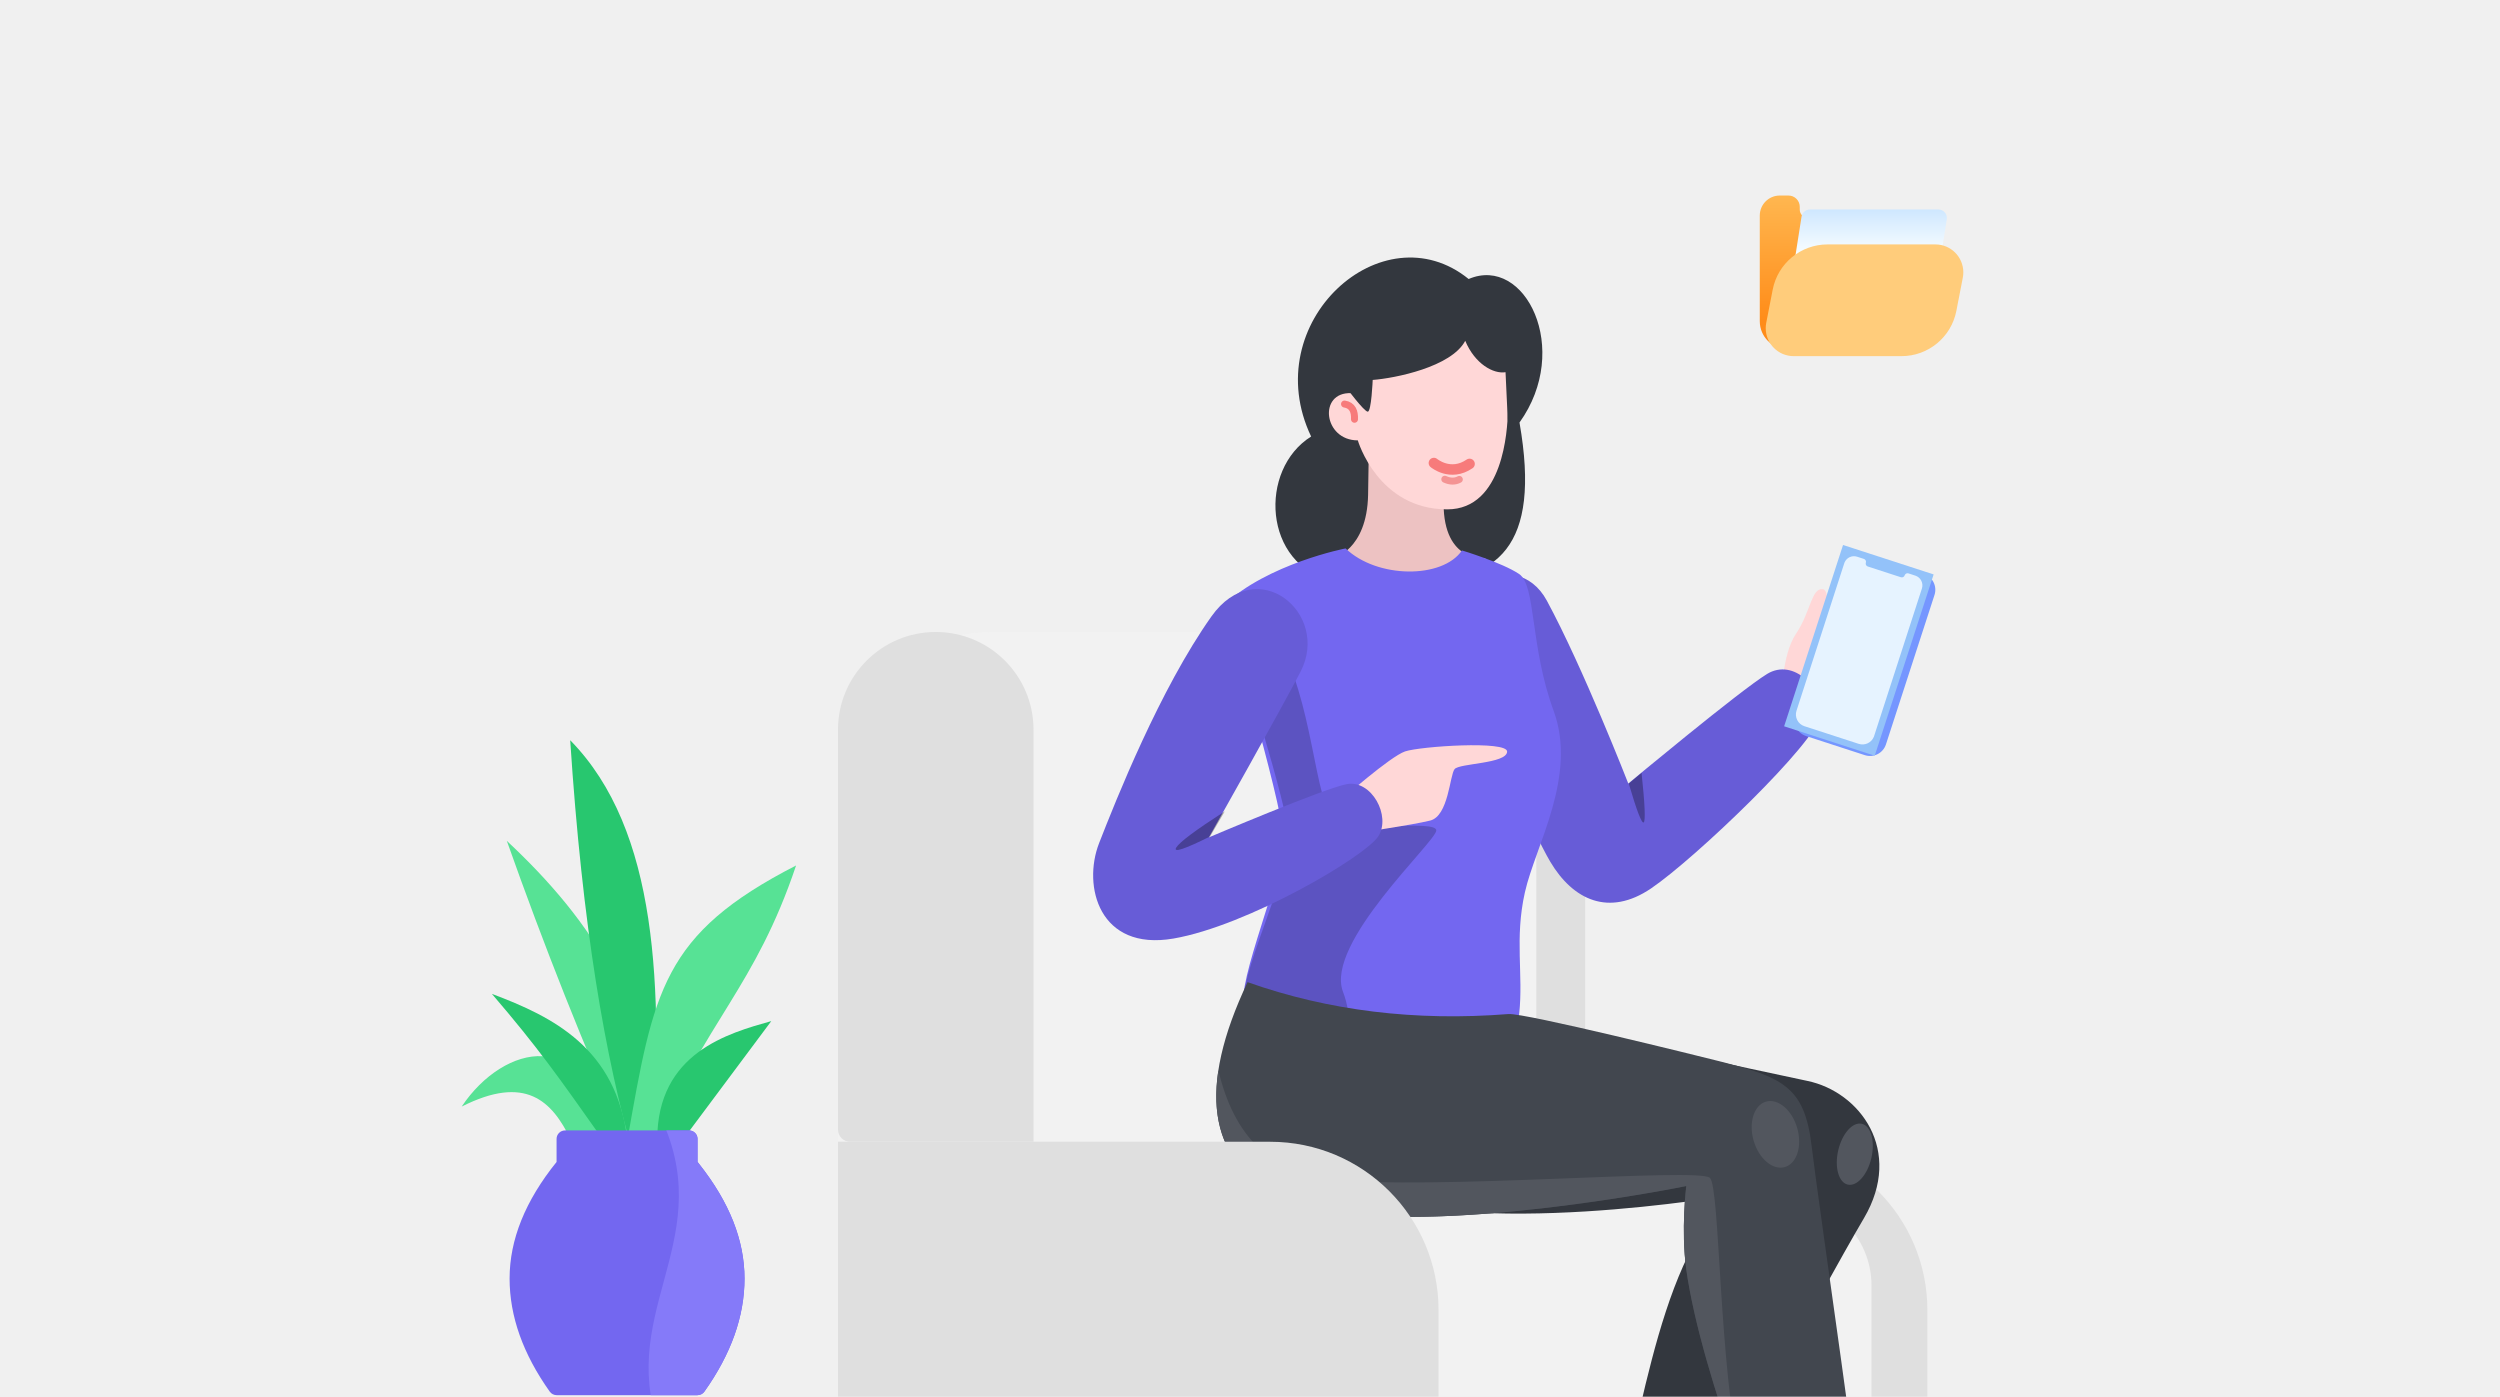
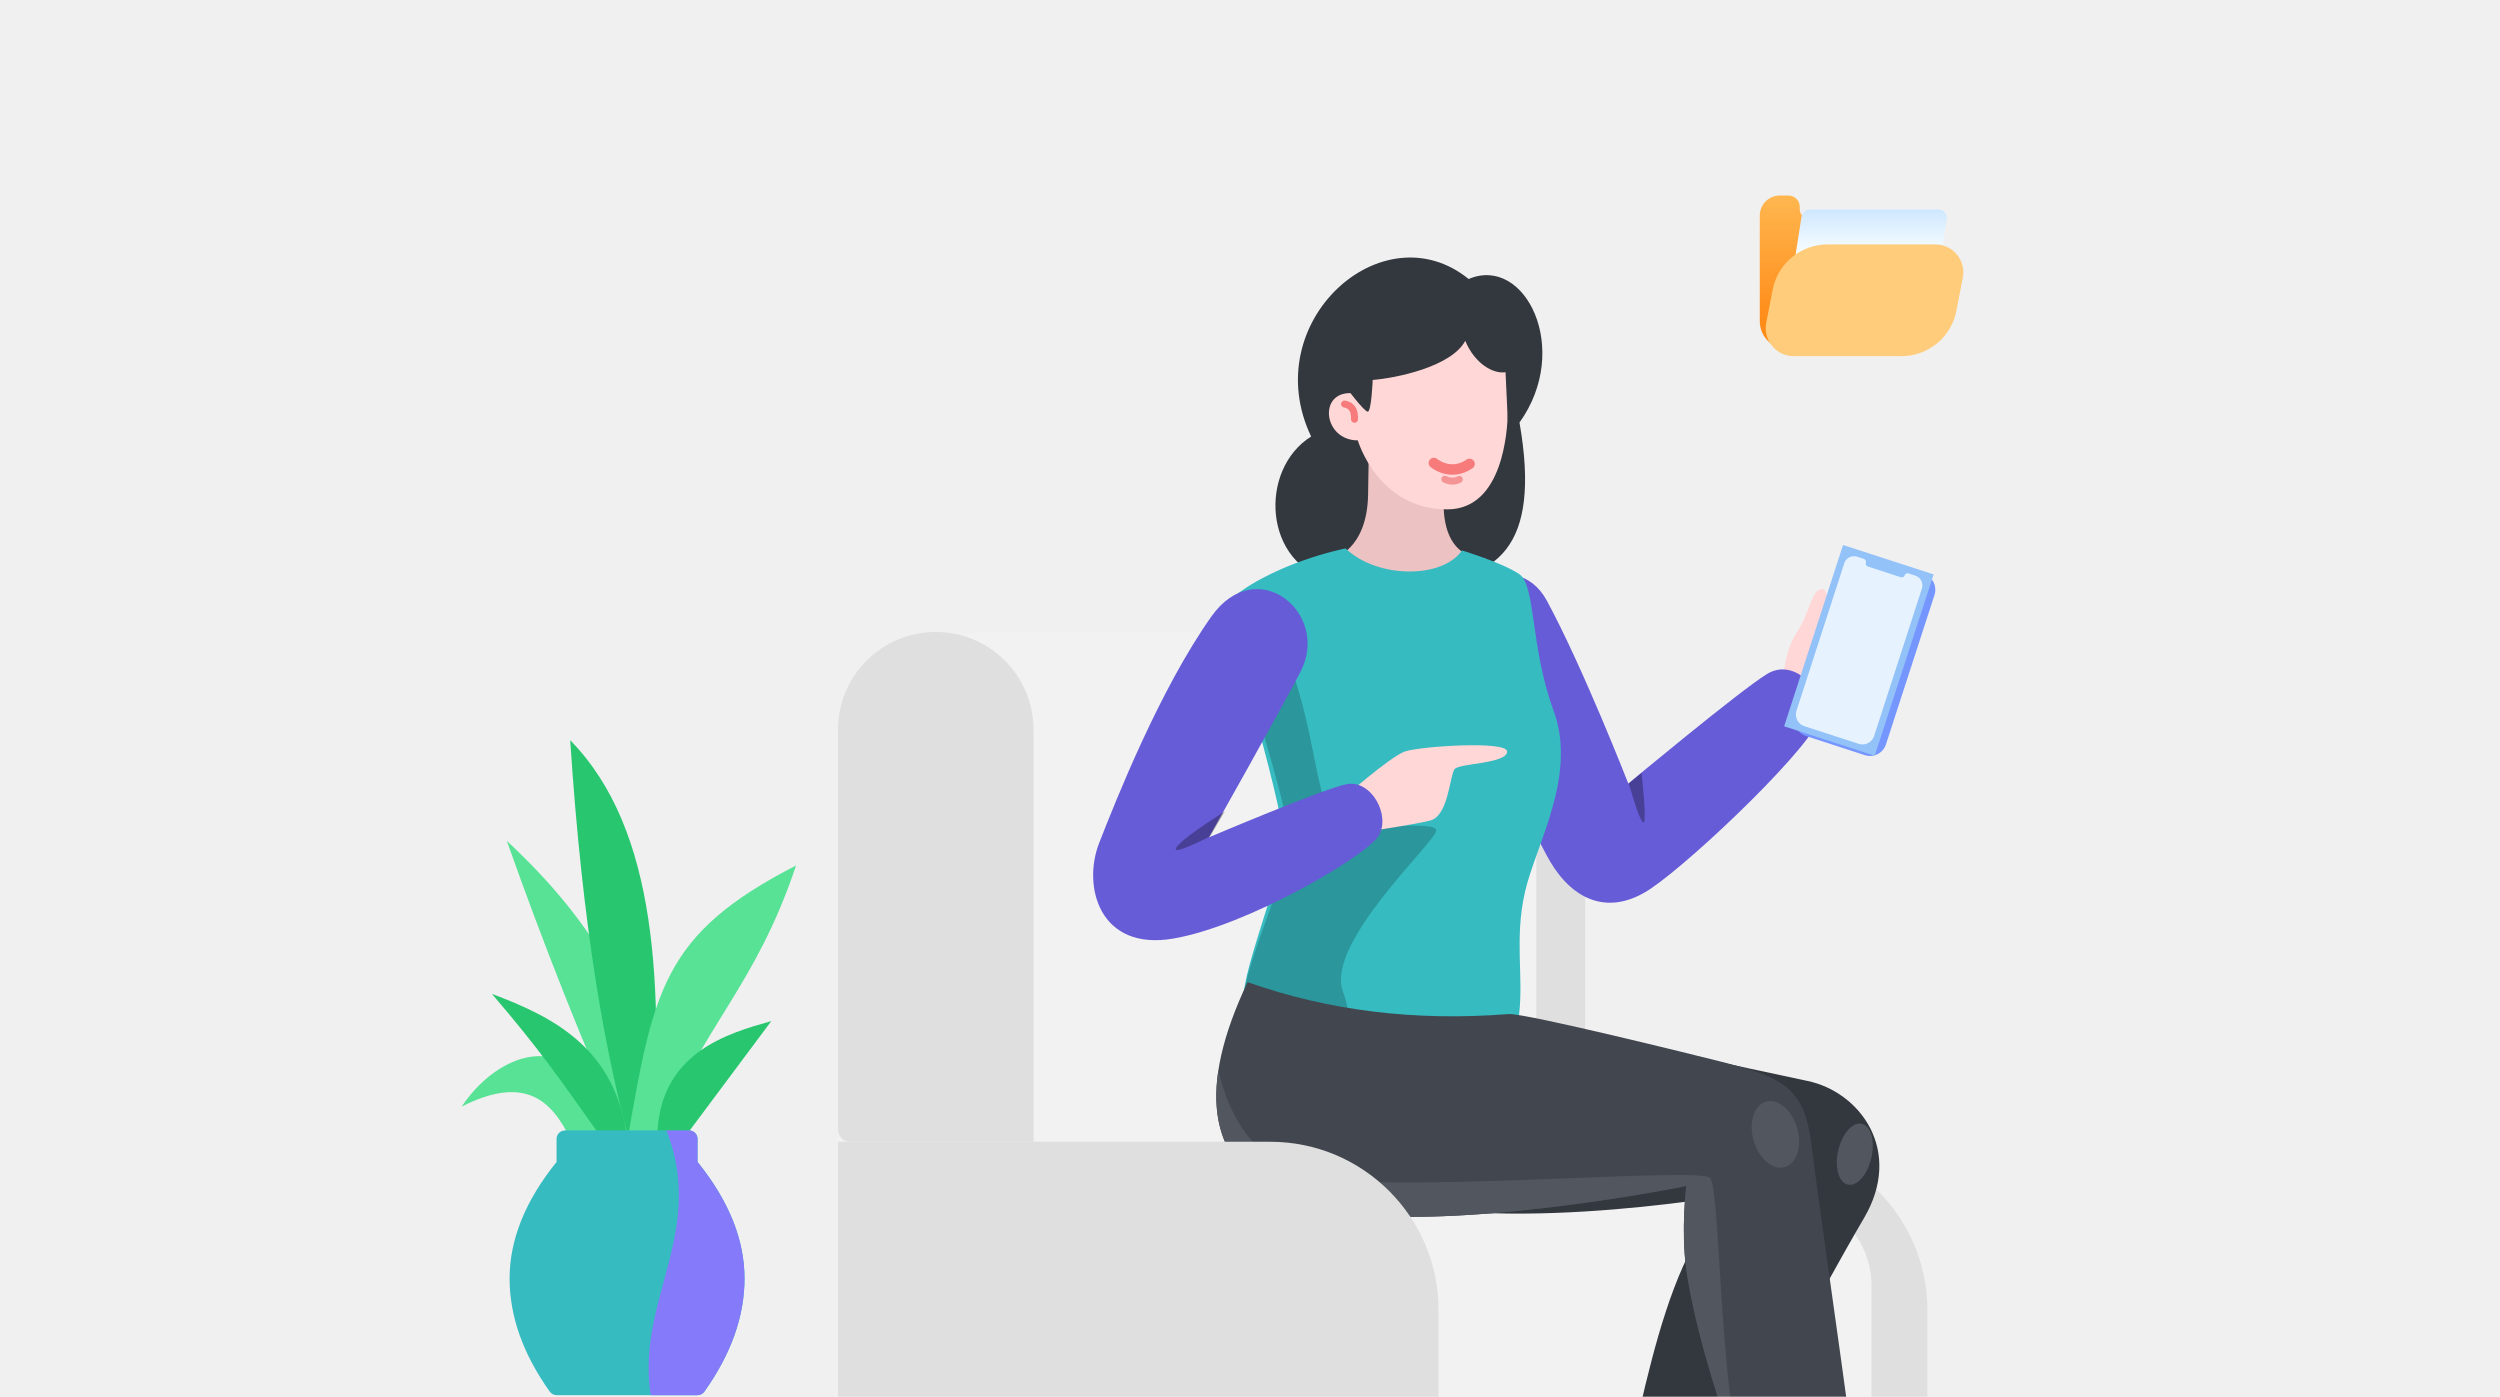
<svg xmlns="http://www.w3.org/2000/svg" xmlns:xlink="http://www.w3.org/1999/xlink" width="358px" height="200px" viewBox="0 0 358 200" version="1.1">
  <defs>
    <path d="M6,0 L352,0 C355.314,-6.08718376e-16 358,2.686 358,6 L358,200 L358,200 L0,200 L0,6 C-4.05812251e-16,2.686 2.686,6.08718376e-16 6,0 Z" id="path-1" />
    <linearGradient x1="50%" y1="81.177%" x2="50%" y2="-34.513%" id="linearGradient-3">
      <stop stop-color="#FF8C19" offset="0%" />
      <stop stop-color="#FFC967" offset="100%" />
    </linearGradient>
    <linearGradient x1="62.11%" y1="31.381%" x2="62.11%" y2="-27.478%" id="linearGradient-4">
      <stop stop-color="#F8FDFF" offset="0%" />
      <stop stop-color="#AAD4FF" offset="100%" />
    </linearGradient>
    <path d="M7.952,0.064 L25.69,0.064 C26.366,0.064 26.914,0.603 26.914,1.268 L26.914,4.578 C31.399,10.144 33.642,15.71 33.642,21.277 C33.642,26.672 31.727,32.066 27.896,37.461 C27.668,37.784 27.293,37.976 26.894,37.976 L6.749,37.976 C6.349,37.976 5.975,37.784 5.746,37.461 C1.915,32.066 0,26.672 0,21.277 C0,15.815 2.159,10.354 6.477,4.893 L6.728,4.578 L6.728,1.268 C6.728,0.603 7.276,0.064 7.952,0.064 Z" id="path-5" />
  </defs>
  <g id="📝-Pages-New" stroke="none" stroke-width="1" fill="none" fill-rule="evenodd">
    <g id="Knowledge-Base" transform="translate(-1052, -791)">
      <g id="Illustration" transform="translate(1052, 791)">
        <mask id="mask-2" fill="white">
          <use xlink:href="#path-1" />
        </mask>
        <g id="Mask" />
        <g mask="url(#mask-2)">
          <g transform="translate(178, 136.5) scale(-1, 1) translate(-178, -136.5) translate(66, 28)">
            <path d="M38.111,135.5 L100,135.5 L100,135.5 L100,201.5 C100,203.709 98.209,205.5 96,205.5 L18,205.5 C15.791,205.5 14,203.709 14,201.5 L14,159.611 C14,146.295 24.795,135.5 38.111,135.5 Z" id="Rectangle" fill="#DFDFDF" />
            <path d="M86.58,62.796 L100,62.5 L100,62.5 L100,142.5 L63,142.5 L63,86.901 C63,73.792 73.474,63.084 86.58,62.796 Z" id="Rectangle" fill="#DFDFDF" />
            <path d="M94.111,62.5 L148.16,62.5 C160.222,62.5 170,72.278 170,84.34 L170,141.753 C170,142.718 169.218,143.5 168.253,143.5 L70,143.5 L70,143.5 L70,86.611 C70,73.295 80.795,62.5 94.111,62.5 Z" id="Rectangle" fill="#F2F2F2" />
            <path d="M156,62.5 C163.732,62.5 170,68.768 170,76.5 L170,133.753 C170,134.718 169.218,135.5 168.253,135.5 L142,135.5 L142,135.5 L142,76.5 C142,68.768 148.268,62.5 156,62.5 Z" id="Rectangle" fill="#DFDFDF" />
            <path d="M34.6,143.5 L96,143.5 L96,143.5 L96,196.5 L22,196.5 L22,156.1 C22,149.141 27.641,143.5 34.6,143.5 Z" id="Rectangle" fill="#F2F2F2" />
            <g id="Wom1.4" stroke-width="1" fill="none" transform="translate(67, 112.5) scale(-1, 1) translate(-67, -112.5) translate(0, 8.5)">
              <g id="Head" transform="translate(26.64127, 0.378756)">
                <path d="M8.147,46.319 C-1.785,44.004 -2.439,30.361 5.112,25.629 C-2.676,9.292 15.333,-6.928 27.669,3.075 C35.756,-0.389 42.476,13.129 34.951,23.628 C38.106,41.654 31.685,46.314 20.109,46.512 L8.147,46.319 Z" id="Path" fill="#33373E" />
                <path d="M8.271,43.06 C8.271,43.06 13.102,41.925 13.27,34.003 C13.437,26.08 13.32,23.376 13.32,23.376 L23.962,23.184 C23.962,23.184 24.078,32.013 24.08,35.207 C24.084,43.785 30.057,43.06 30.057,43.06 C30.057,43.06 28.815,50.016 19.172,50.558 C11.642,50.983 8.271,43.06 8.271,43.06 Z" id="Path" fill="#EDC2C2" />
                <path d="M10.839,19.42 C6.091,19.236 6.866,26.191 11.797,26.182 C11.797,26.182 14.662,36.062 24.607,36.062 C32.684,36.062 33.209,24.546 33.282,22.249 C33.361,19.8 33.371,11.753 33.371,11.753 L10.654,11.742 L10.839,19.42 Z" id="Path" fill="#FFD7D7" />
                <path d="M22.866,28.633 C22.866,28.633 24.498,31.274 27.688,30.334" id="Path" stroke="#F77B7B" stroke-width="1.5" stroke-linecap="round" transform="translate(25.27694, 29.58442) rotate(-18) translate(-25.27694, -29.58442) " />
                <path d="M24.249,31.785 C24.998,32.099 25.708,32.099 26.329,31.738" id="Path" stroke="#F49494" stroke-linecap="round" transform="translate(25.28918, 31.87678) rotate(2) translate(-25.28918, -31.87678) " />
                <path d="M11.057,23.277 C11.356,22.201 11.224,21.261 10.156,20.832" id="Path-8" stroke="#F77B7B" stroke-linecap="round" transform="translate(10.6761, 22.05471) rotate(-13) translate(-10.6761, -22.05471) " />
                <path d="M10.088,18.56 C10.088,18.56 12.69,22.055 13.217,22.073 C13.744,22.092 13.929,17.529 13.929,17.529 C17.121,17.285 25.199,15.675 27.18,11.924 C28.564,15.234 31.212,16.703 32.951,16.421 L33.281,23.452 L34.093,9.317 L9.451,9.317 L10.088,18.56 Z" id="Path" fill="#33373E" />
              </g>
              <g id="LLeg" transform="translate(30.04037, 107.25)" fill="#33373E">
                <path d="M16.635,0.026 C24.043,0.357 65.276,9.483 72.767,11.034 C80.258,12.584 86.591,20.974 80.879,30.689 C74.463,41.595 57.909,72.567 53.889,79.549 C51.9,83.005 41.864,81.067 44.221,75.267 C48.616,64.455 50.657,37.292 61.861,27.388 C61.861,27.388 24.181,33.951 7.905,26.434 C-3.924,20.969 -1.248,-0.775 16.635,0.026 Z" id="Path" />
              </g>
              <g id="LArm" transform="translate(52.38391, 45.76)">
                <path d="M46.782,17.675 C46.782,17.675 46.699,11.643 48.807,8.49 C50.916,5.338 50.999,1.989 52.595,2.099 C54.191,2.208 52.611,9.992 52.611,9.992 C52.611,9.992 54.636,9.218 56.09,8.239 C57.545,7.26 61.955,2.432 62.986,3.288 C64.734,4.745 61.919,12.967 60.386,14.61 C58.848,16.255 50.445,21.661 50.445,21.661 L46.782,17.675 Z" id="Path" fill="#FFD7D7" />
                <path d="M1.256,14.061 C4.702,22.06 11.012,36.754 13.613,41.138 C16.873,46.628 22.014,49.047 28.033,44.973 C34.357,40.693 51.771,23.999 52.282,20.217 C52.788,16.435 48.526,11.898 44.669,14.247 C40.812,16.596 24.787,29.942 24.787,29.942 C24.787,29.942 18.32,13.351 13.117,3.74 C8.611,-4.575 -3.99,1.9 1.256,14.061 Z" id="Path" fill="#675CD7" />
                <path d="M24.854,29.951 C26.012,33.882 26.726,35.733 26.997,35.506 C27.268,35.278 27.164,32.913 26.687,28.41 L24.854,29.951 Z" id="Path" fill-opacity="0.303" fill="#000000" />
              </g>
              <g id="PhoneMini4" transform="translate(110.3976, 56.90821) scale(-1, 1) rotate(-18) translate(-110.3976, -56.90821) translate(102.3976, 42.40821)">
                <g id="Group-3" transform="translate(0, 0)">
                  <path d="M2.834,1.009 L11.674,1.009 C12.999,1.009 14.074,2.083 14.074,3.409 L14.074,25.909 C14.074,27.234 12.999,28.309 11.674,28.309 L2.834,28.309 C1.509,28.309 0.434,27.234 0.434,25.909 L0.434,3.409 C0.434,2.083 1.509,1.009 2.834,1.009 Z" id="Rectangle" fill="#7596FF" fill-rule="nonzero" />
                  <rect id="Rectangle" fill="#93C2F9" x="1.461" y="0.65" width="13.64" height="27.3" />
                  <path d="M3.899,1.625 L4.934,1.625 C5.145,1.625 5.32,1.777 5.356,1.977 L5.363,2.055 C5.363,2.292 5.555,2.484 5.793,2.484 L10.781,2.484 C10.991,2.484 11.167,2.332 11.203,2.132 L11.21,2.055 C11.21,1.817 11.402,1.625 11.639,1.625 L12.669,1.625 C13.433,1.625 14.06,2.214 14.121,2.964 L14.126,3.085 L14.126,3.085 L14.106,25.285 C14.104,26.254 13.319,27.038 12.351,27.04 L4.167,27.04 C3.241,27.041 2.482,26.323 2.418,25.412 L2.413,25.287 C2.413,25.286 2.413,25.285 2.415,25.285 L2.434,3.09 C2.435,2.281 3.091,1.625 3.899,1.625 Z" id="Rectangle" fill="#E6F3FF" fill-rule="nonzero" />
                </g>
              </g>
              <g id="Body" transform="translate(19.19922, 42.03301)">
-                 <path d="M0,8.15 C0,8.15 8.305,35.978 8.551,41.246 C8.797,46.514 1.758,61.997 2.957,65.911 C5.72,74.954 40.995,78.848 42.343,66.682 C42.971,61.009 41.663,55.917 43.17,49.231 C44.672,42.546 50.709,32.612 47.285,23.271 C43.861,13.931 44.778,5.29 42.329,3.657 C39.88,2.024 34.156,0.289 34.156,0.289 C31.372,4.389 21.973,4.329 17.489,-4.61852778e-14 C17.489,-4.61852778e-14 6.348,2.163 0,8.15 Z" id="Path" fill="#7367F0" />
+                 <path d="M0,8.15 C0,8.15 8.305,35.978 8.551,41.246 C8.797,46.514 1.758,61.997 2.957,65.911 C5.72,74.954 40.995,78.848 42.343,66.682 C42.971,61.009 41.663,55.917 43.17,49.231 C44.672,42.546 50.709,32.612 47.285,23.271 C43.861,13.931 44.778,5.29 42.329,3.657 C39.88,2.024 34.156,0.289 34.156,0.289 C31.372,4.389 21.973,4.329 17.489,-4.61852778e-14 C17.489,-4.61852778e-14 6.348,2.163 0,8.15 Z" id="Path" fill="#36bbc1" />
                <path d="M7.442,12.657 C12.978,21.448 12.961,36.755 15.934,38.76 C18.907,40.764 30.479,38.797 30.479,40.385 C30.479,41.972 14.488,56.522 17.113,63.477 C18.487,67.119 18.115,70.377 15.994,73.251 L15.302,73.1 C9.002,71.675 3.936,69.117 2.957,65.911 C1.758,61.997 9.609,46.514 9.363,41.246 C9.154,36.774 2.553,16.046 0.563,9.882 C2.183,7.021 4.476,7.946 7.442,12.657 Z" id="Path" fill-opacity="0.199" fill="#000000" />
              </g>
              <g id="RArm" transform="translate(0, 47.85625)">
                <path d="M36.081,30.158 C36.081,30.158 43.076,23.962 45.217,23.243 C47.359,22.524 59.9,21.661 59.821,23.285 C59.731,25.026 52.995,24.926 52.297,25.782 C51.599,26.638 51.44,32.491 48.802,33.148 C46.169,33.805 38.275,34.938 38.275,34.938 L36.081,30.158 Z" id="Path" fill="#FFD7D7" />
                <path d="M17.471,3.926 C10.102,14.334 3.81,30.189 1.395,36.371 C-1.021,42.552 1.416,51.876 12.036,50.045 C22.637,48.22 39.504,38.3 41.37,35.406 C43.237,32.513 40.401,27.247 36.831,27.937 C33.523,28.574 17.116,35.556 17.116,35.556 C17.116,35.556 27.672,16.832 30.249,11.813 C34.554,3.431 23.963,-5.246 17.471,3.926 Z" id="Path" fill="#675CD7" />
                <path d="M17.283,35.428 C13.598,37.26 11.98,37.792 12.429,37.024 C12.879,36.255 15.2,34.521 19.393,31.821 L17.283,35.428 Z" id="Path" fill-opacity="0.303" fill="#000000" />
              </g>
              <g id="RLeg" transform="translate(17.86184, 104)">
                <path d="M4.789,0.143 C-2.392,15.318 -0.936,25.511 9.154,30.722 C23.792,38.281 67.612,29.341 67.612,29.341 C67.612,29.341 66.829,35.65 67.612,41.277 C69.657,55.972 79.383,80.456 81.441,83.533 C84.286,87.787 92.955,84.579 93.118,81.036 C93.282,77.494 86.583,32.251 85.565,23.623 C84.552,14.995 81.352,13.742 72.008,11.383 C69.862,10.842 44.476,4.528 42.151,4.712 C28.829,5.766 16.375,4.243 4.789,0.143 Z" id="Path" fill="#42474F" />
                <path d="M16.595,28.373 C31.087,29.998 69.453,26.648 70.994,28.17 C72.465,29.624 72.22,54.905 75.52,69.538 L75.018,68.156 C71.914,59.53 68.692,49.038 67.612,41.277 C66.829,35.65 67.612,29.341 67.612,29.341 L65.845,29.683 C57.515,31.249 22.035,37.374 9.154,30.722 C2.175,27.118 -0.673,21.13 0.61,12.759 C2.819,22.221 8.148,27.426 16.595,28.373 Z" id="Path" fill="#52565E" />
                <ellipse id="Oval" fill="#52565E" transform="translate(91.74491, 24.78125) rotate(13) translate(-91.74491, -24.78125) " cx="91.745" cy="24.781" rx="2.436" ry="4.469" />
                <ellipse id="Oval" fill="#52565E" transform="translate(80.37828, 21.9375) rotate(-16) translate(-80.37828, -21.9375) " cx="80.378" cy="21.938" rx="3.248" ry="4.875" />
              </g>
            </g>
            <path d="M108.111,135.5 L170,135.5 L170,135.5 L170,203.753 C170,204.718 169.218,205.5 168.253,205.5 L84,205.5 L84,205.5 L84,159.611 C84,146.295 94.795,135.5 108.111,135.5 Z" id="Rectangle" fill="#DFDFDF" />
            <g id="Group-37" stroke-width="1" fill="none" transform="translate(23, 11.5) scale(-1, 1) translate(-23, -11.5) translate(8, 0)">
              <path d="M2.862,0 L4.11,0 C5.002,5.82428401e-17 5.725,0.723 5.725,1.615 L5.725,2.01 C5.725,2.683 6.271,3.229 6.944,3.229 L22,3.229 C24.209,3.229 26,5.02 26,7.229 L26,18 C26,20.209 24.209,22 22,22 L4,22 C1.791,22 2.705415e-16,20.209 0,18 L0,2.862 C-1.93595067e-16,1.282 1.282,2.90392601e-16 2.862,0 Z" id="Rectangle" fill="url(#linearGradient-3)" />
              <path d="M7.184,2 L25.574,2 C26.248,2 26.794,2.546 26.794,3.219 C26.794,3.283 26.789,3.346 26.779,3.408 L24.021,20.97 C23.928,21.563 23.417,22 22.816,22 L4.426,22 C3.752,22 3.206,21.454 3.206,20.781 C3.206,20.717 3.211,20.654 3.221,20.592 L5.979,3.03 C6.072,2.437 6.583,2 7.184,2 Z" id="Rectangle" fill="url(#linearGradient-4)" />
              <path d="M29.075,11.763 L28.149,16.526 C27.419,20.285 24.126,23 20.296,23 L4.852,23 C2.643,23 0.852,21.209 0.852,19 C0.852,18.744 0.876,18.489 0.925,18.237 L1.851,13.474 C2.581,9.715 5.874,7 9.704,7 L25.148,7 C27.357,7 29.148,8.791 29.148,11 C29.148,11.256 29.124,11.511 29.075,11.763 Z" id="Rectangle" fill="#FFCC7B" />
            </g>
            <g id="Group-79" stroke-width="1" fill="none" transform="translate(176, 78)">
              <g id="Group-86">
                <path d="M23.979,58.234 C30.346,43.991 36.13,29.363 41.424,14.412 C29.228,25.78 19.744,39.63 21.095,58.234 L23.979,58.234 Z" id="Path-113" fill="#57E295" />
                <path d="M20.586,59.721 C19.079,35.435 19.718,12.88 32.347,0 C30.605,26.665 27.346,45.45 23.219,59.721 L20.586,59.721 Z" id="Rectangle" fill="#28C76F" />
                <path d="M20.007,57.192 C12.951,40.221 5.861,35.356 2.45563569e-14,17.935 C19.181,27.771 20.383,35.893 24.148,57.192 L20.007,57.192 Z" id="Path-112" fill="#57E295" />
                <path d="M16.209,57.192 L3.551,40.221 C9.665,41.944 19.883,44.735 19.883,57.192 L16.209,57.192 Z" id="Path-114" fill="#28C76F" />
                <path d="M28.048,57.192 L32.271,57.192 C34.954,51.651 38.735,47.837 47.884,52.461 C41.887,43.427 29.583,40.694 28.048,57.192 Z" id="Path-116" fill="#57E295" />
                <path d="M24.164,57.192 L27.675,57.192 C34.12,48.078 36.891,44.106 43.56,36.323 C34.774,39.62 25.756,44.106 24.164,57.192 Z" id="Path-117" fill="#28C76F" />
              </g>
              <g id="Group-85" transform="translate(7.384615, 55.8125)">
                <mask id="mask-6" fill="white">
                  <use xlink:href="#path-5" />
                </mask>
-                 <use id="Rectangle" fill="#7367F0" xlink:href="#path-5" />
+                 <use id="Rectangle" fill="#36bbc1" xlink:href="#path-5" />
                <path d="M-4.282,-0.978 L11.622,-0.978 C4.008,16.458 19.027,26.784 11.622,44.155 L-4.282,44.155 L-4.282,-0.978 Z" id="Rectangle" fill="#857AF9" mask="url(#mask-6)" />
              </g>
            </g>
          </g>
        </g>
      </g>
    </g>
  </g>
</svg>
